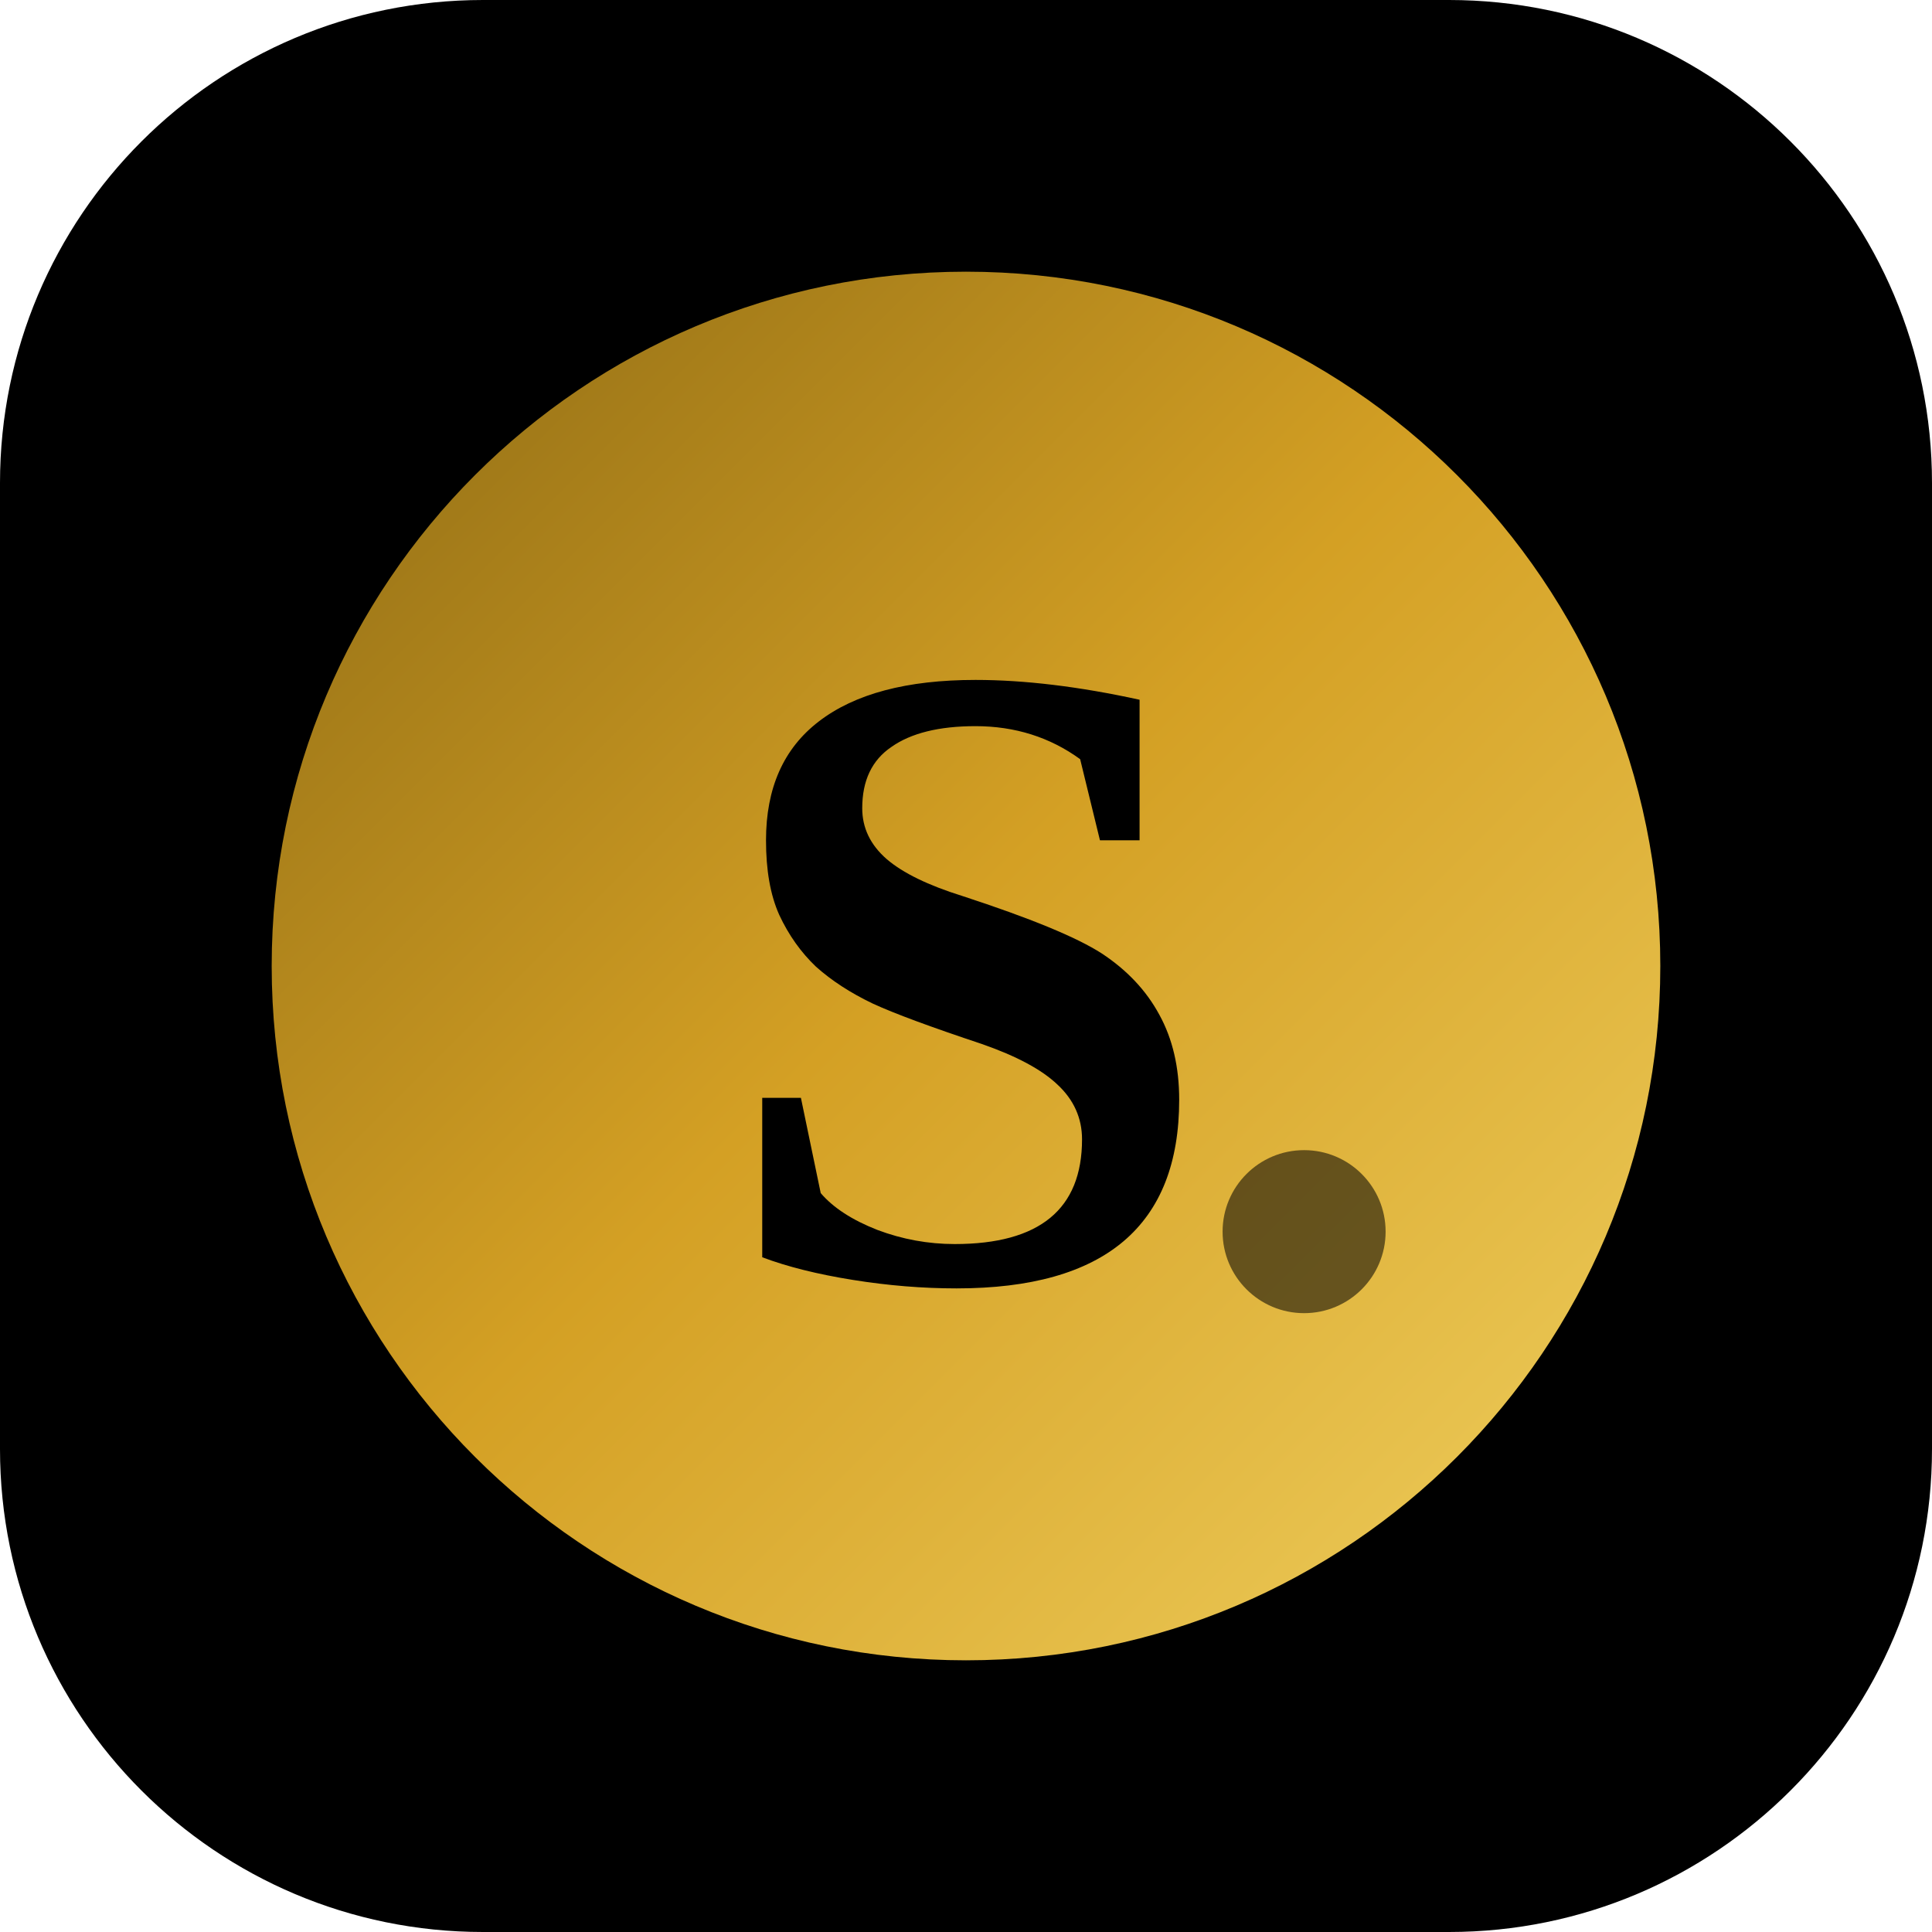
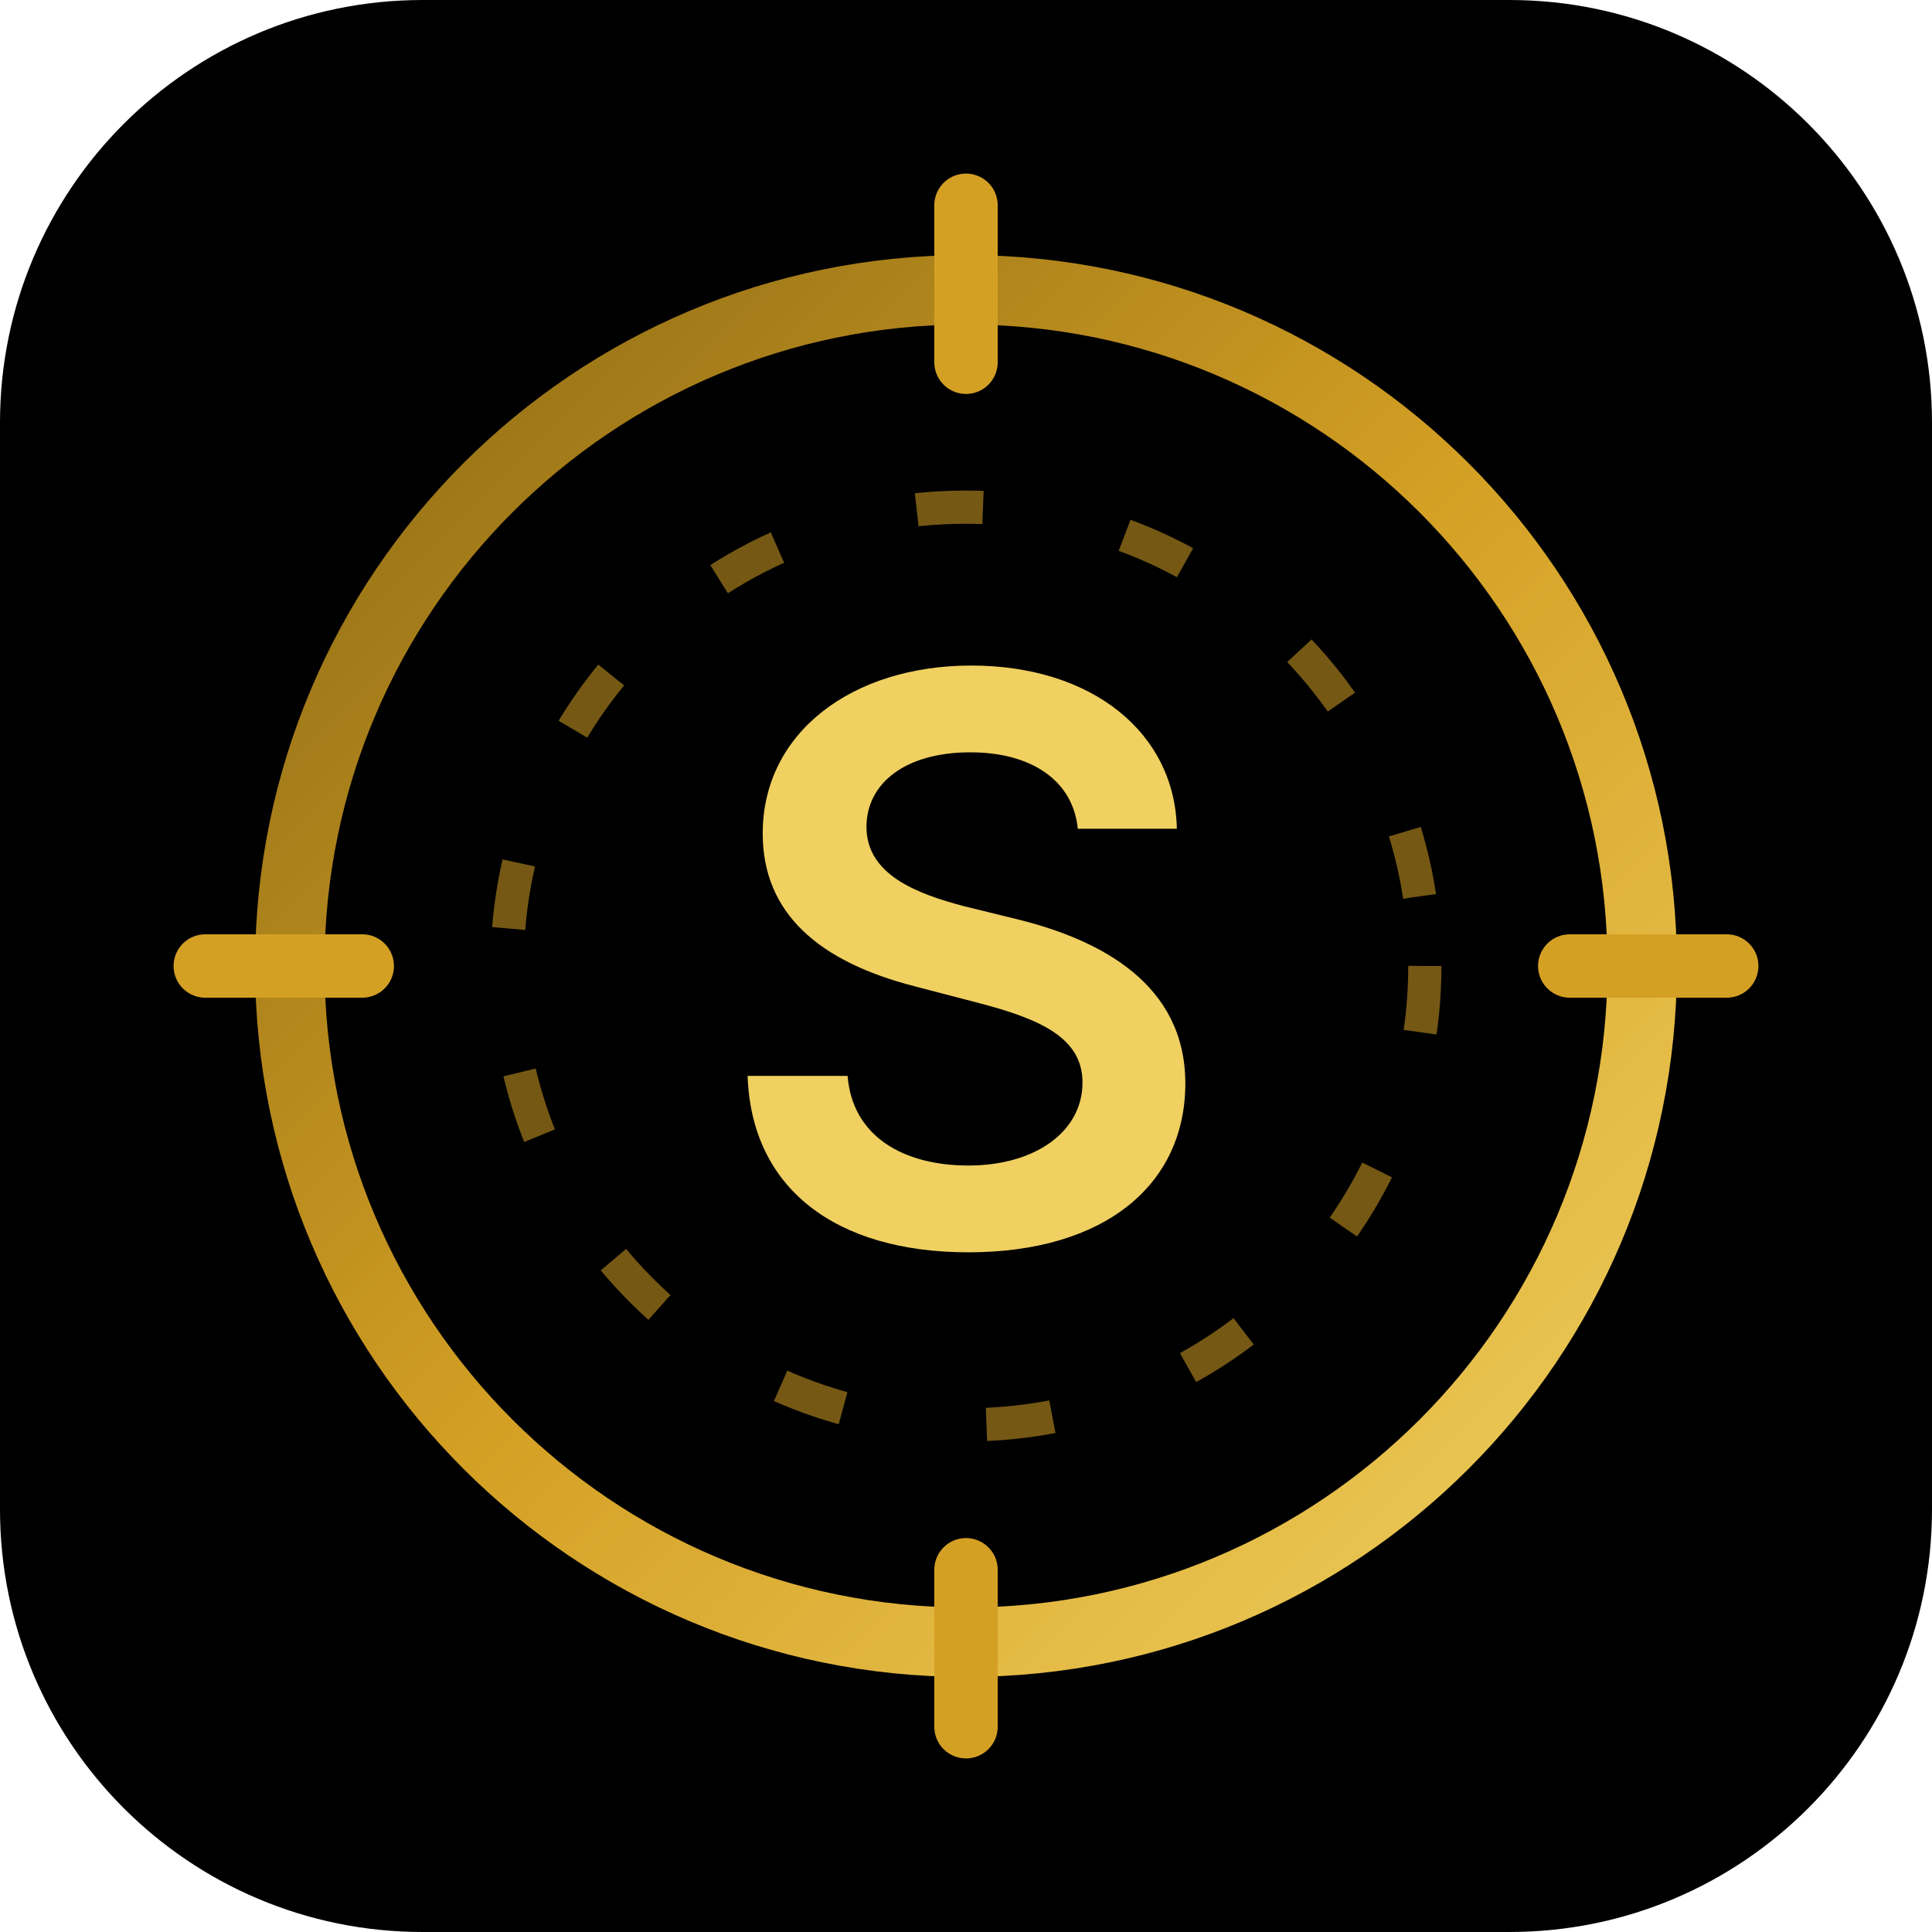
<svg xmlns="http://www.w3.org/2000/svg" viewBox="0 0 32 32" role="img" aria-label="Sudheer Talapudi">
  <defs>
-     <linearGradient id="ember" x1="0" y1="0" x2="1" y2="1">
+     <linearGradient id="gold" x1="0" y1="0" x2="1" y2="1">
      <stop offset="0%" stop-color="#8b6914" />
-       <stop offset="48%" stop-color="#d4a024" />
+       <stop offset="50%" stop-color="#d4a024" />
      <stop offset="100%" stop-color="#f0d060" />
    </linearGradient>
  </defs>
-   <rect width="32" height="32" rx="8" fill="#000000" />
-   <circle cx="16" cy="16" r="11.5" fill="url(#ember)" />
-   <text x="16" y="21.2" text-anchor="middle" font-family="Georgia, 'Times New Roman', Times, serif" font-size="15" font-weight="700" letter-spacing="-0.04em" fill="#000000">S</text>
-   <circle cx="21.6" cy="20.4" r="1.35" fill="#000000" opacity="0.55" />
+   <rect width="32" height="32" rx="7" fill="#000000" />
+   <circle cx="16" cy="16" r="11.2" fill="none" stroke="url(#gold)" stroke-width="1.15" />
+   <circle cx="16" cy="16" r="7.6" fill="none" stroke="#d4a024" stroke-width="0.55" stroke-dasharray="1.1 2.4" opacity="0.55" />
+   <path d="M16 3.4v2.6M16 26v2.6M3.4 16h2.6M26 16h2.6" stroke="#d4a024" stroke-width="1.05" stroke-linecap="round" />
+   <text x="16" y="20.6" text-anchor="middle" font-family="Inter, system-ui, sans-serif" font-size="13" font-weight="600" letter-spacing="0.08em" fill="#f0d060">S</text>
</svg>
